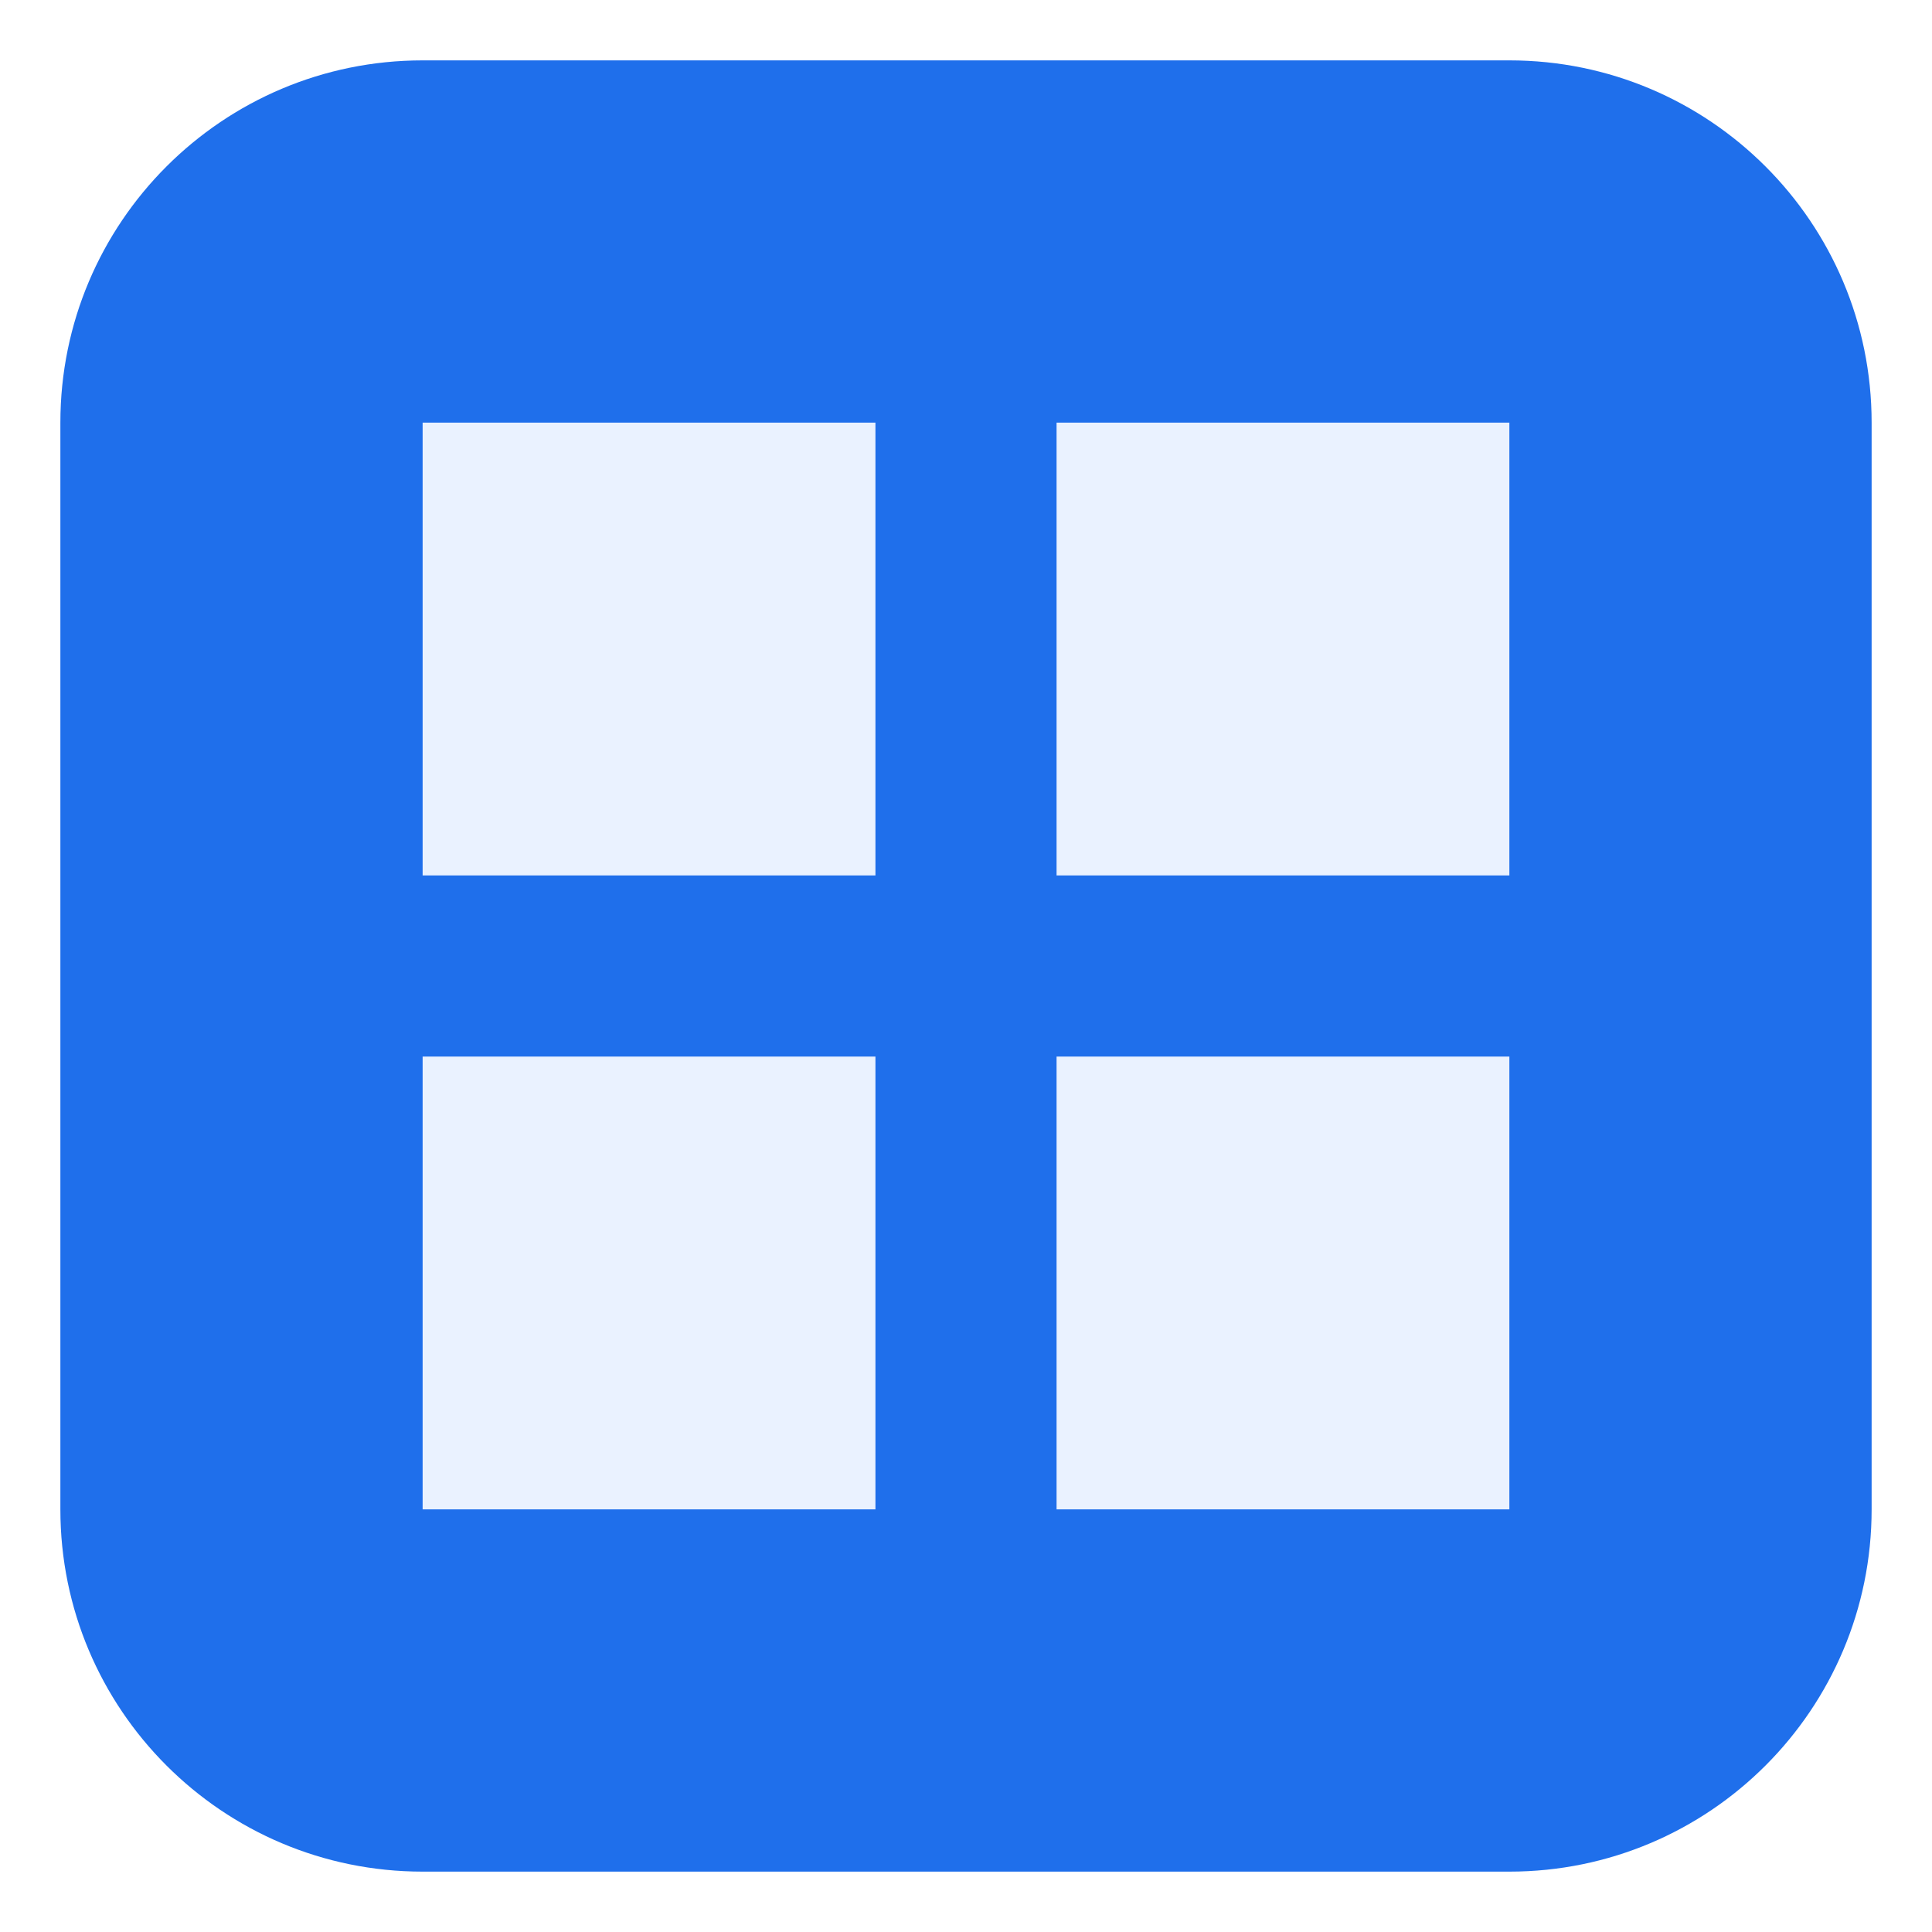
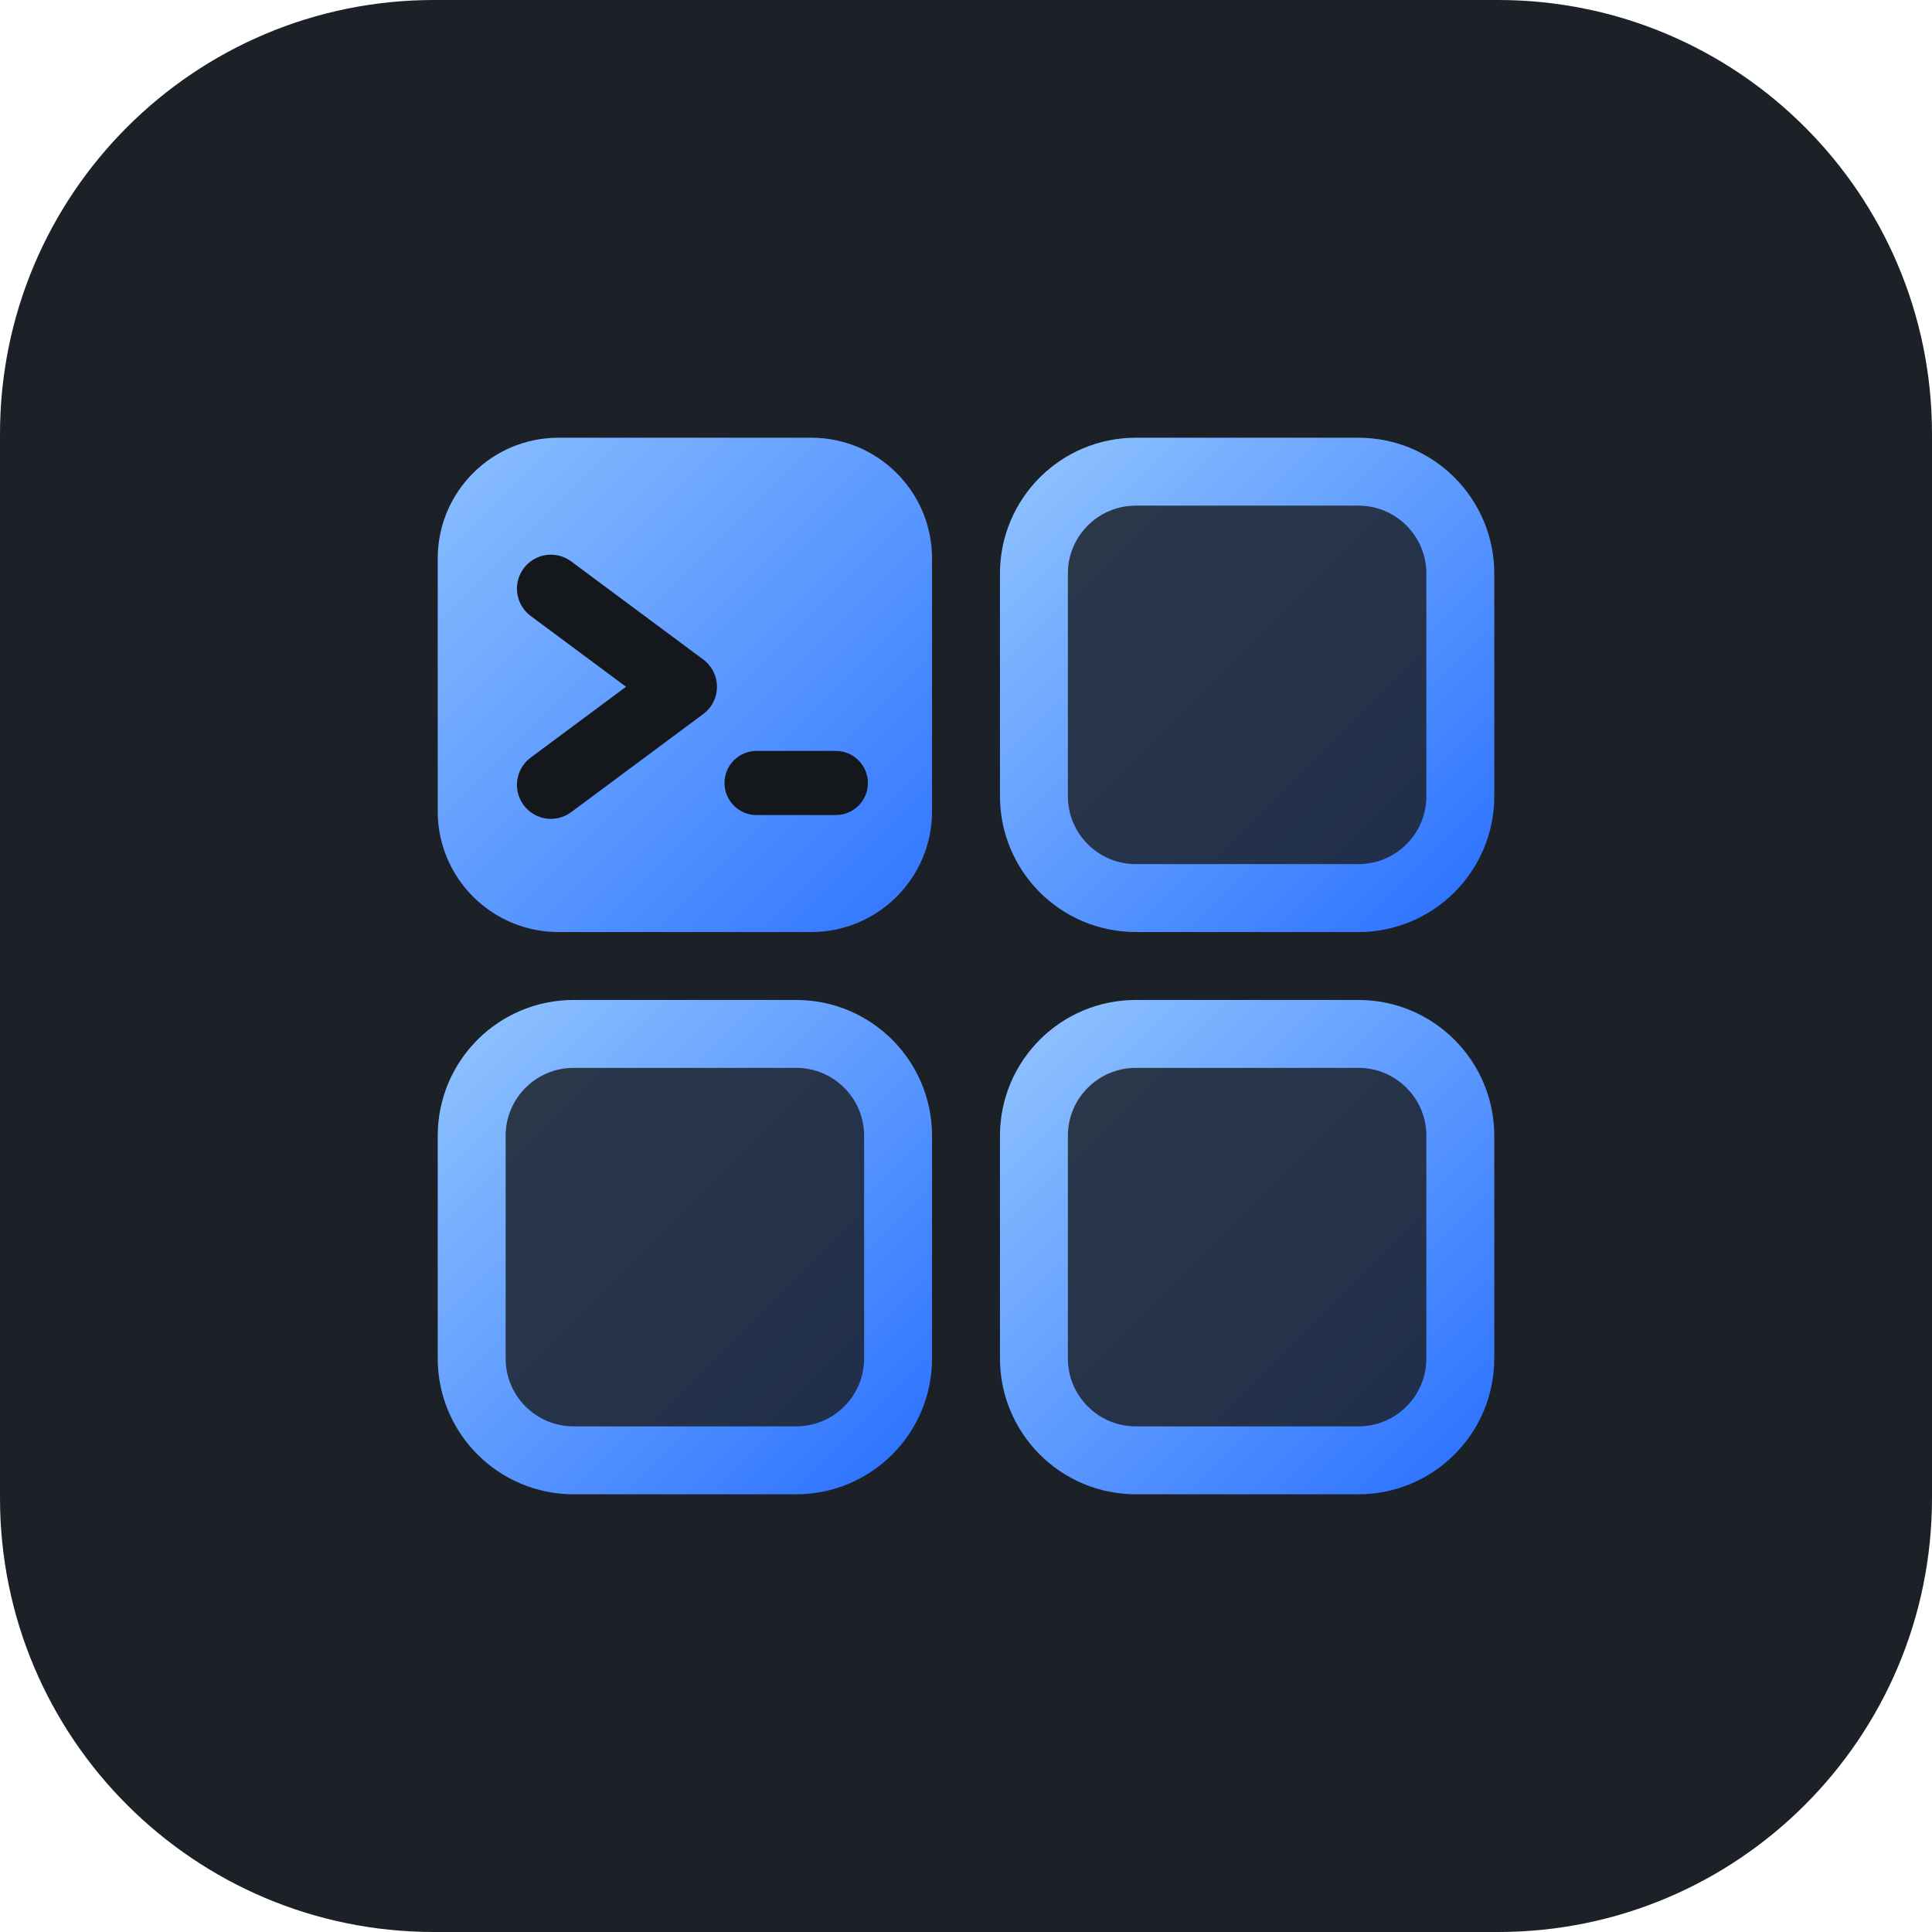
- <svg xmlns="http://www.w3.org/2000/svg" viewBox="0 0 32 32">
-   <rect x="1" y="1" width="30" height="30" rx="6" fill="#1f6feb" />
-   <g fill="#eaf2ff">
-     <rect x="7" y="7" width="7.5" height="7.5" />
-     <rect x="17.5" y="7" width="7.5" height="7.5" />
-     <rect x="7" y="17.5" width="7.5" height="7.5" />
-     <rect x="17.5" y="17.5" width="7.5" height="7.5" />
-   </g>
+ <svg xmlns="http://www.w3.org/2000/svg" viewBox="0 0 1024 1024">
+   <defs>
+     <linearGradient id="bg">
+       <stop offset="0" stop-color="#1c2027" />
+     </linearGradient>
+     <linearGradient id="fg" x1="0" y1="0" x2="1" y2="1">
+       <stop offset="0" stop-color="#8cc0ff" />
+       <stop offset="1" stop-color="#2f74ff" />
+     </linearGradient>
+   </defs>
+   <rect width="1024" height="1024" rx="230" fill="url(#bg)" />
+   <rect x="232" y="232" width="262" height="262" rx="64" fill="url(#fg)" />
+   <path d="M292 312 l70 52 -70 52" fill="none" stroke="#14171c" stroke-width="36" stroke-linecap="round" stroke-linejoin="round" />
+   <rect x="384" y="398" width="76" height="34" rx="17" fill="#14171c" />
+   <rect x="548" y="250" width="226" height="226" rx="54" fill="url(#fg)" fill-opacity="0.16" stroke="url(#fg)" stroke-width="36" />
+   <rect x="250" y="548" width="226" height="226" rx="54" fill="url(#fg)" fill-opacity="0.16" stroke="url(#fg)" stroke-width="36" />
+   <rect x="548" y="548" width="226" height="226" rx="54" fill="url(#fg)" fill-opacity="0.16" stroke="url(#fg)" stroke-width="36" />
</svg>
